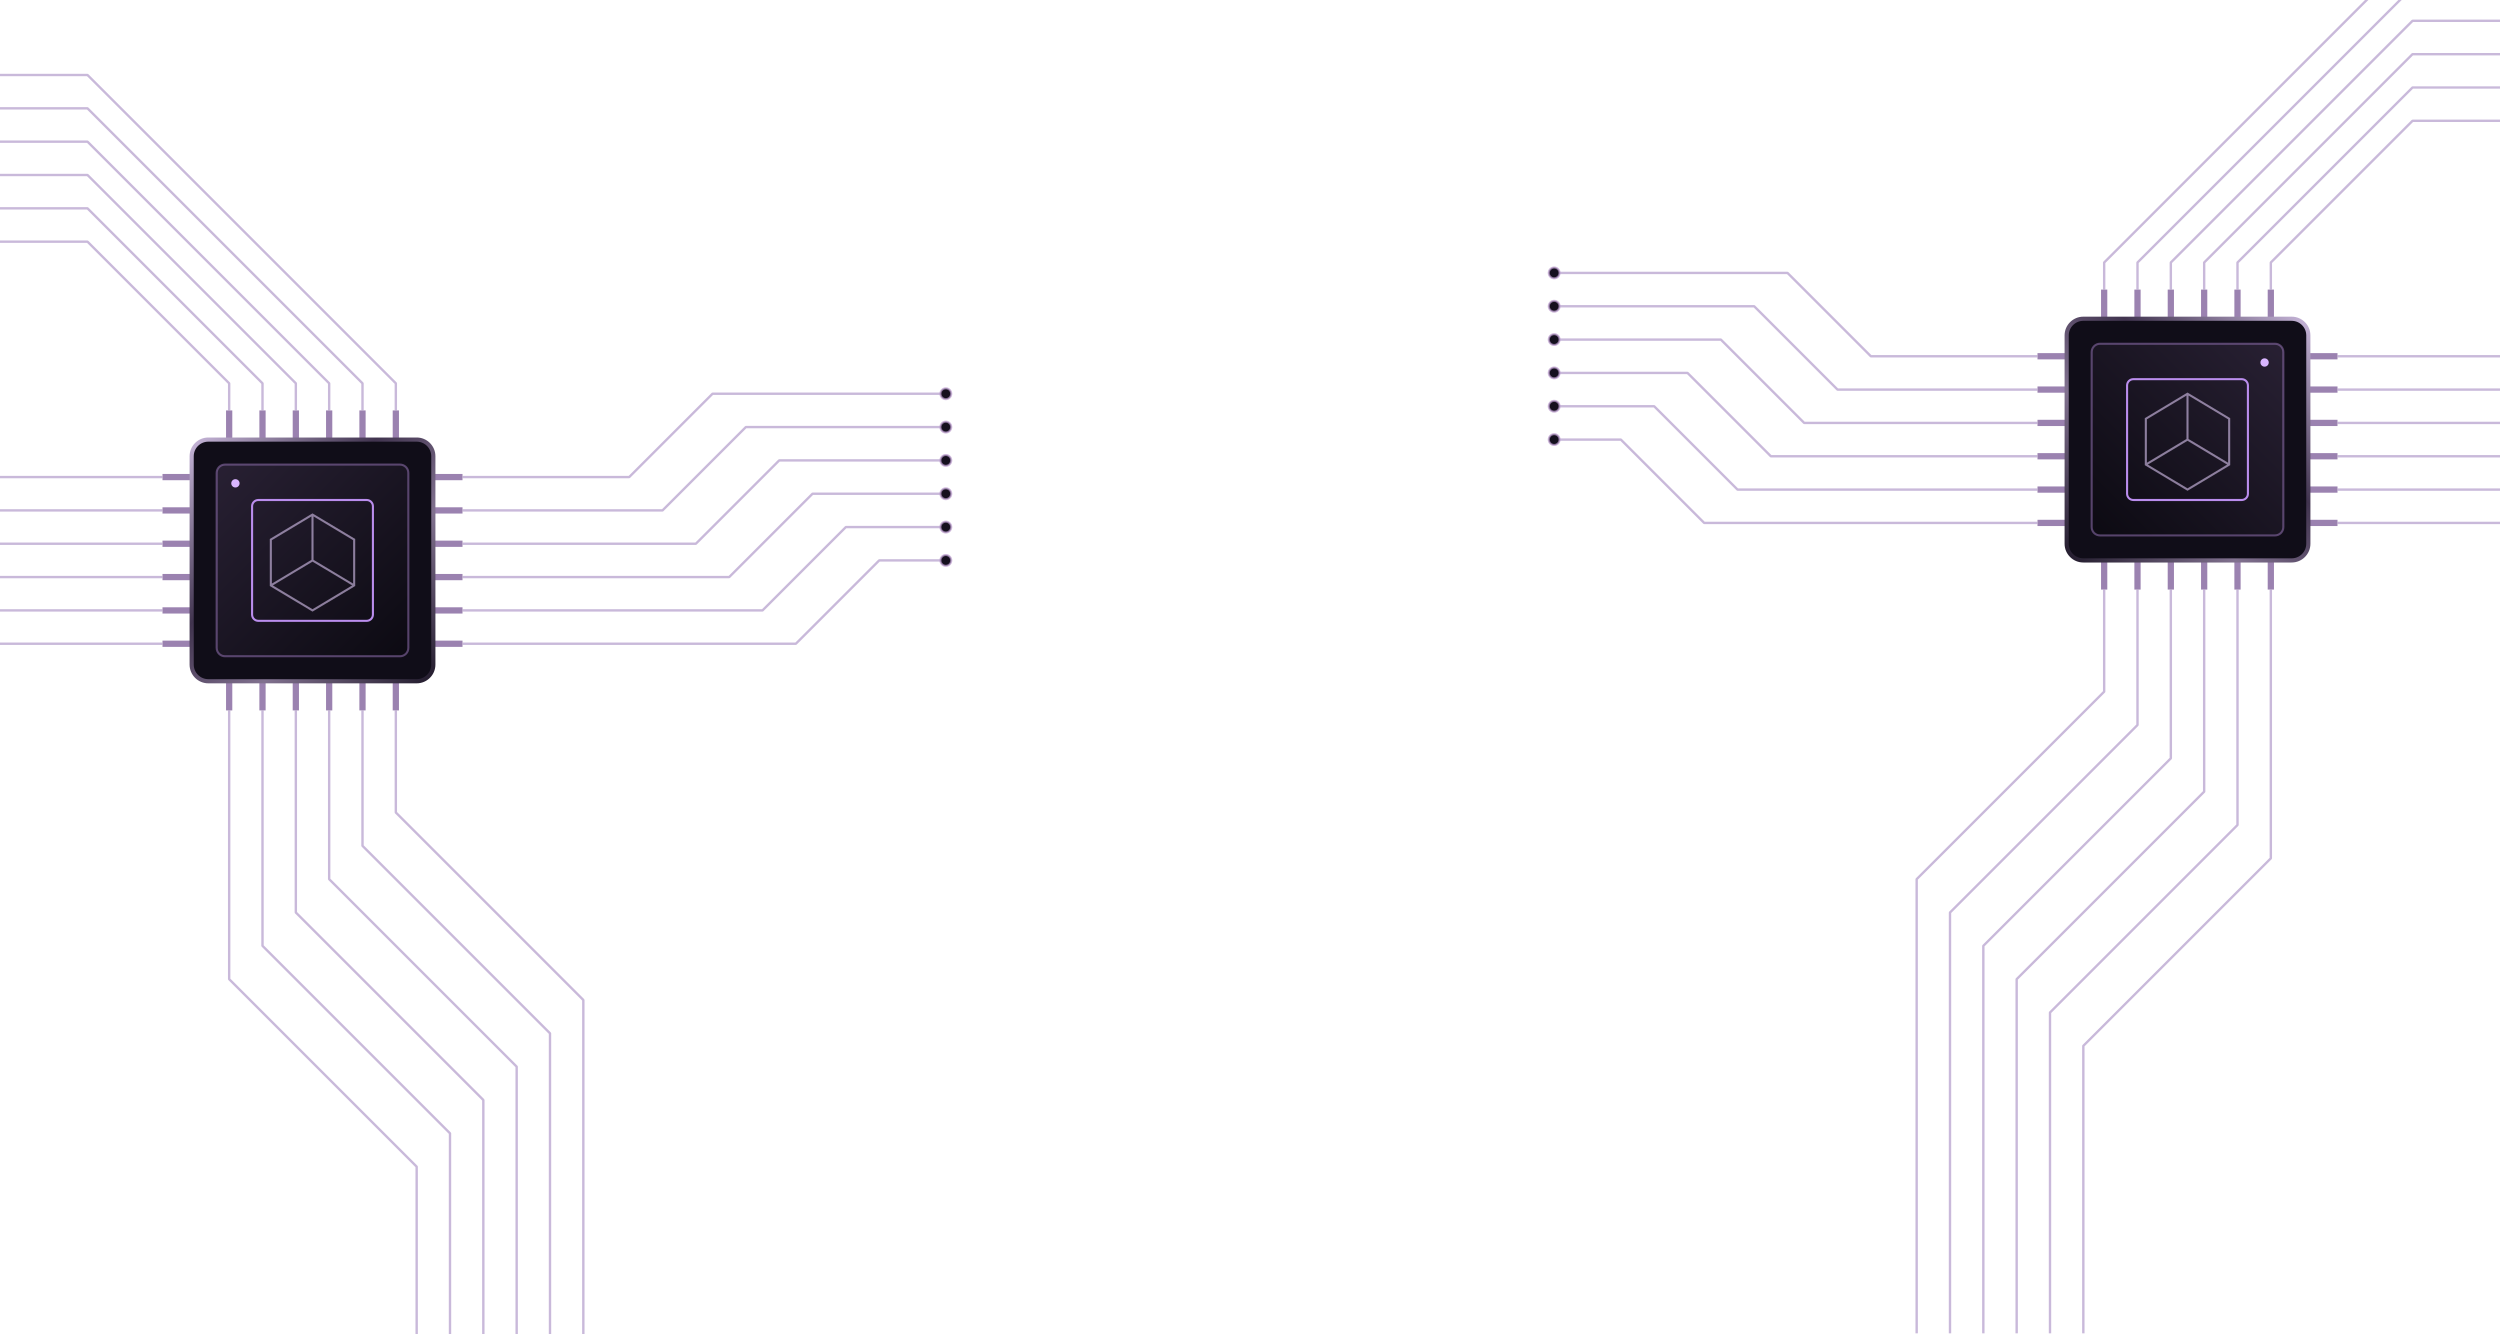
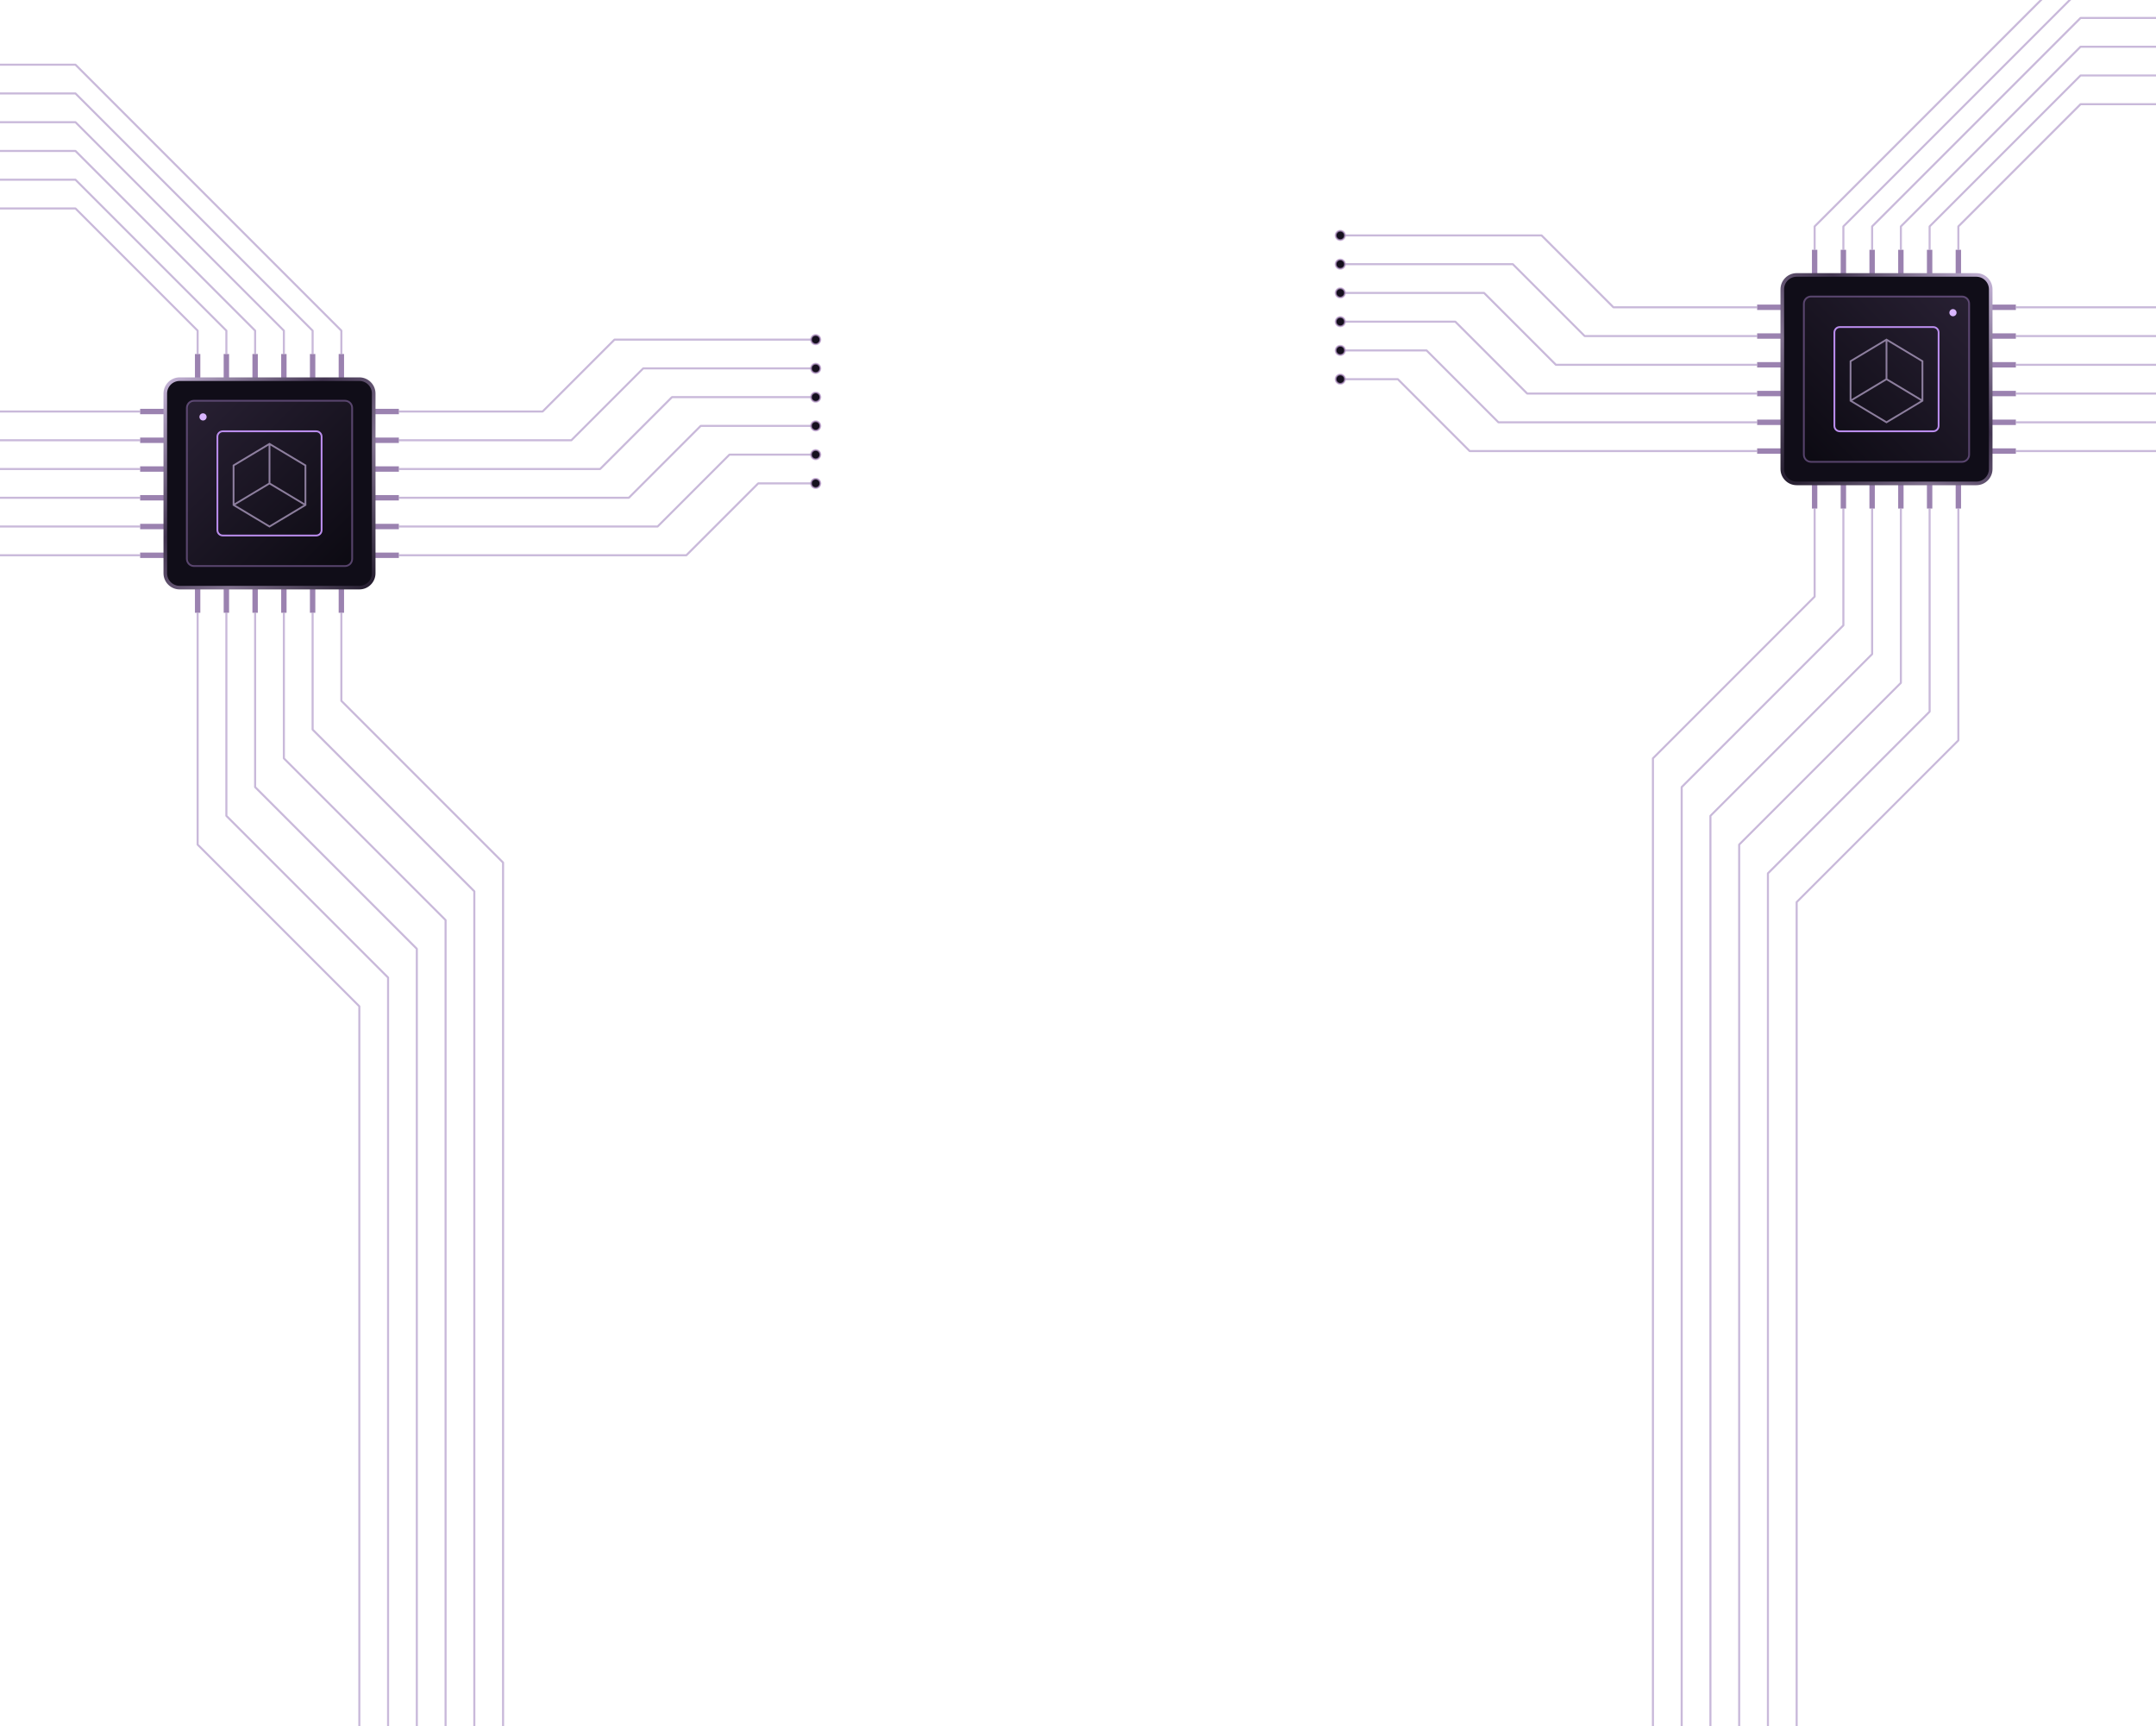
- <svg xmlns="http://www.w3.org/2000/svg" viewBox="0 0 1200 640" fill="none">
+ <svg xmlns="http://www.w3.org/2000/svg" viewBox="0 0 1200 960" fill="none">
  <style>
    .trace {stroke:#8f6cb1;stroke-opacity:.48;stroke-width:1.15;stroke-linejoin:round}
    .current {stroke:#e2baff;stroke-width:2;stroke-linecap:round;stroke-linejoin:round;stroke-dasharray:10 110;stroke-dashoffset:10;opacity:0;animation:current-flow 5s linear infinite}
    .die {stroke:#ba8ded;stroke-width:1;animation:core-signal 5s ease-in-out infinite}
    .indicator {fill:#d9b5ff;animation:core-signal 5s ease-in-out infinite}
    @keyframes current-flow {0%{stroke-dashoffset:10;opacity:0}8%{opacity:0}18%,76%{opacity:1}92%,100%{stroke-dashoffset:-100;opacity:0}}
    @keyframes core-signal {0%,100%{opacity:.35}45%,60%{opacity:.9}}
    @media(prefers-reduced-motion:reduce) {.current{animation:none;opacity:0}.die,.indicator{animation:none;opacity:.65}}
  </style>
  <defs>
    <linearGradient id="metal" x1="-58" y1="-58" x2="58" y2="58" gradientUnits="userSpaceOnUse">
      <stop stop-color="#c6b5d8" />
      <stop offset=".38" stop-color="#41344f" />
      <stop offset=".65" stop-color="#81718f" />
      <stop offset="1" stop-color="#221b2c" />
    </linearGradient>
    <linearGradient id="core" x1="-46" y1="-46" x2="46" y2="46" gradientUnits="userSpaceOnUse">
      <stop stop-color="#282033" />
      <stop offset="1" stop-color="#0c0a12" />
    </linearGradient>
    <path id="trace-0" d="M0 116H42L110 184V197" pathLength="100" />
    <path id="trace-1" d="M0 229H78" pathLength="100" />
-     <path id="trace-2" d="M110 341V470l90 90V698" pathLength="100" />
+     <path id="trace-2" d="M110 341V470l90 90V1060" pathLength="100" />
    <path id="trace-3" d="M222 229H302l40-40H454" pathLength="100" />
    <path id="trace-4" d="M0 100H42L126 184V197" pathLength="100" />
    <path id="trace-5" d="M0 245H78" pathLength="100" />
-     <path id="trace-6" d="M126 341V454l90 90V698" pathLength="100" />
+     <path id="trace-6" d="M126 341V454l90 90V1060" pathLength="100" />
    <path id="trace-7" d="M222 245H318l40-40H454" pathLength="100" />
    <path id="trace-8" d="M0 84H42L142 184V197" pathLength="100" />
    <path id="trace-9" d="M0 261H78" pathLength="100" />
-     <path id="trace-10" d="M142 341V438l90 90V698" pathLength="100" />
+     <path id="trace-10" d="M142 341V438l90 90V1060" pathLength="100" />
    <path id="trace-11" d="M222 261H334l40-40H454" pathLength="100" />
    <path id="trace-12" d="M0 68H42L158 184V197" pathLength="100" />
    <path id="trace-13" d="M0 277H78" pathLength="100" />
-     <path id="trace-14" d="M158 341V422l90 90V698" pathLength="100" />
+     <path id="trace-14" d="M158 341V422l90 90V1060" pathLength="100" />
    <path id="trace-15" d="M222 277H350l40-40H454" pathLength="100" />
    <path id="trace-16" d="M0 52H42L174 184V197" pathLength="100" />
    <path id="trace-17" d="M0 293H78" pathLength="100" />
-     <path id="trace-18" d="M174 341V406l90 90V698" pathLength="100" />
+     <path id="trace-18" d="M174 341V406l90 90V1060" pathLength="100" />
    <path id="trace-19" d="M222 293H366l40-40H454" pathLength="100" />
    <path id="trace-20" d="M0 36H42L190 184V197" pathLength="100" />
    <path id="trace-21" d="M0 309H78" pathLength="100" />
-     <path id="trace-22" d="M190 341V390l90 90V698" pathLength="100" />
+     <path id="trace-22" d="M190 341V390l90 90V1060" pathLength="100" />
    <path id="trace-23" d="M222 309H382l40-40H454" pathLength="100" />
    <g id="chip">
      <path d="M-40 -58v-14M-40 58v14M-58 -40h-14M58 -40h14 M-24 -58v-14M-24 58v14M-58 -24h-14M58 -24h14 M-8 -58v-14M-8 58v14M-58 -8h-14M58 -8h14 M8 -58v-14M8 58v14M-58 8h-14M58 8h14 M24 -58v-14M24 58v14M-58 24h-14M58 24h14 M40 -58v-14M40 58v14M-58 40h-14M58 40h14" stroke="#9b82b0" stroke-width="3" />
      <rect x="-58" y="-58" width="116" height="116" rx="8" stroke="url(#metal)" stroke-width="2" fill="#100d18" />
      <rect x="-46" y="-46" width="92" height="92" rx="4" fill="url(#core)" stroke="#9e7bc0" stroke-opacity=".5" />
      <rect class="die" x="-29" y="-29" width="58" height="58" rx="3" />
      <path d="M-20-10 0-22 20-10V12L0 24-20 12Z M0-22V0L20 12M0 0-20 12" stroke="#cbb7e0" stroke-opacity=".65" />
      <circle class="indicator" cx="-37" cy="-37" r="2" />
    </g>
    <g id="board-half">
      <g class="trace">
        <use href="#trace-0" />
        <use href="#trace-1" />
        <use href="#trace-2" />
        <use href="#trace-3" />
        <use href="#trace-4" />
        <use href="#trace-5" />
        <use href="#trace-6" />
        <use href="#trace-7" />
        <use href="#trace-8" />
        <use href="#trace-9" />
        <use href="#trace-10" />
        <use href="#trace-11" />
        <use href="#trace-12" />
        <use href="#trace-13" />
        <use href="#trace-14" />
        <use href="#trace-15" />
        <use href="#trace-16" />
        <use href="#trace-17" />
        <use href="#trace-18" />
        <use href="#trace-19" />
        <use href="#trace-20" />
        <use href="#trace-21" />
        <use href="#trace-22" />
        <use href="#trace-23" />
      </g>
      <g>
        <use class="current" href="#trace-0" style="animation-duration:5.0s;animation-delay:-0.00s" />
        <use class="current" href="#trace-1" style="animation-duration:5.6s;animation-delay:-0.43s" />
        <use class="current" href="#trace-2" style="animation-duration:6.2s;animation-delay:-0.86s" />
        <use class="current" href="#trace-7" style="animation-duration:6.8s;animation-delay:-3.01s" />
        <use class="current" href="#trace-8" style="animation-duration:5.0s;animation-delay:-3.44s" />
        <use class="current" href="#trace-13" style="animation-duration:5.6s;animation-delay:-5.59s" />
        <use class="current" href="#trace-18" style="animation-duration:6.2s;animation-delay:-7.74s" />
        <use class="current" href="#trace-23" style="animation-duration:6.8s;animation-delay:-9.89s" />
      </g>
      <g stroke="#b99bcc" stroke-opacity=".7" fill="#15101e">
        <circle cx="454" cy="189" r="2.6" />
        <circle cx="454" cy="205" r="2.6" />
        <circle cx="454" cy="221" r="2.6" />
        <circle cx="454" cy="237" r="2.6" />
        <circle cx="454" cy="253" r="2.6" />
        <circle cx="454" cy="269" r="2.6" />
      </g>
      <use href="#chip" x="150" y="269" />
    </g>
  </defs>
  <use href="#board-half" />
  <use href="#board-half" transform="translate(1200 -58) scale(-1 1)" />
</svg>
